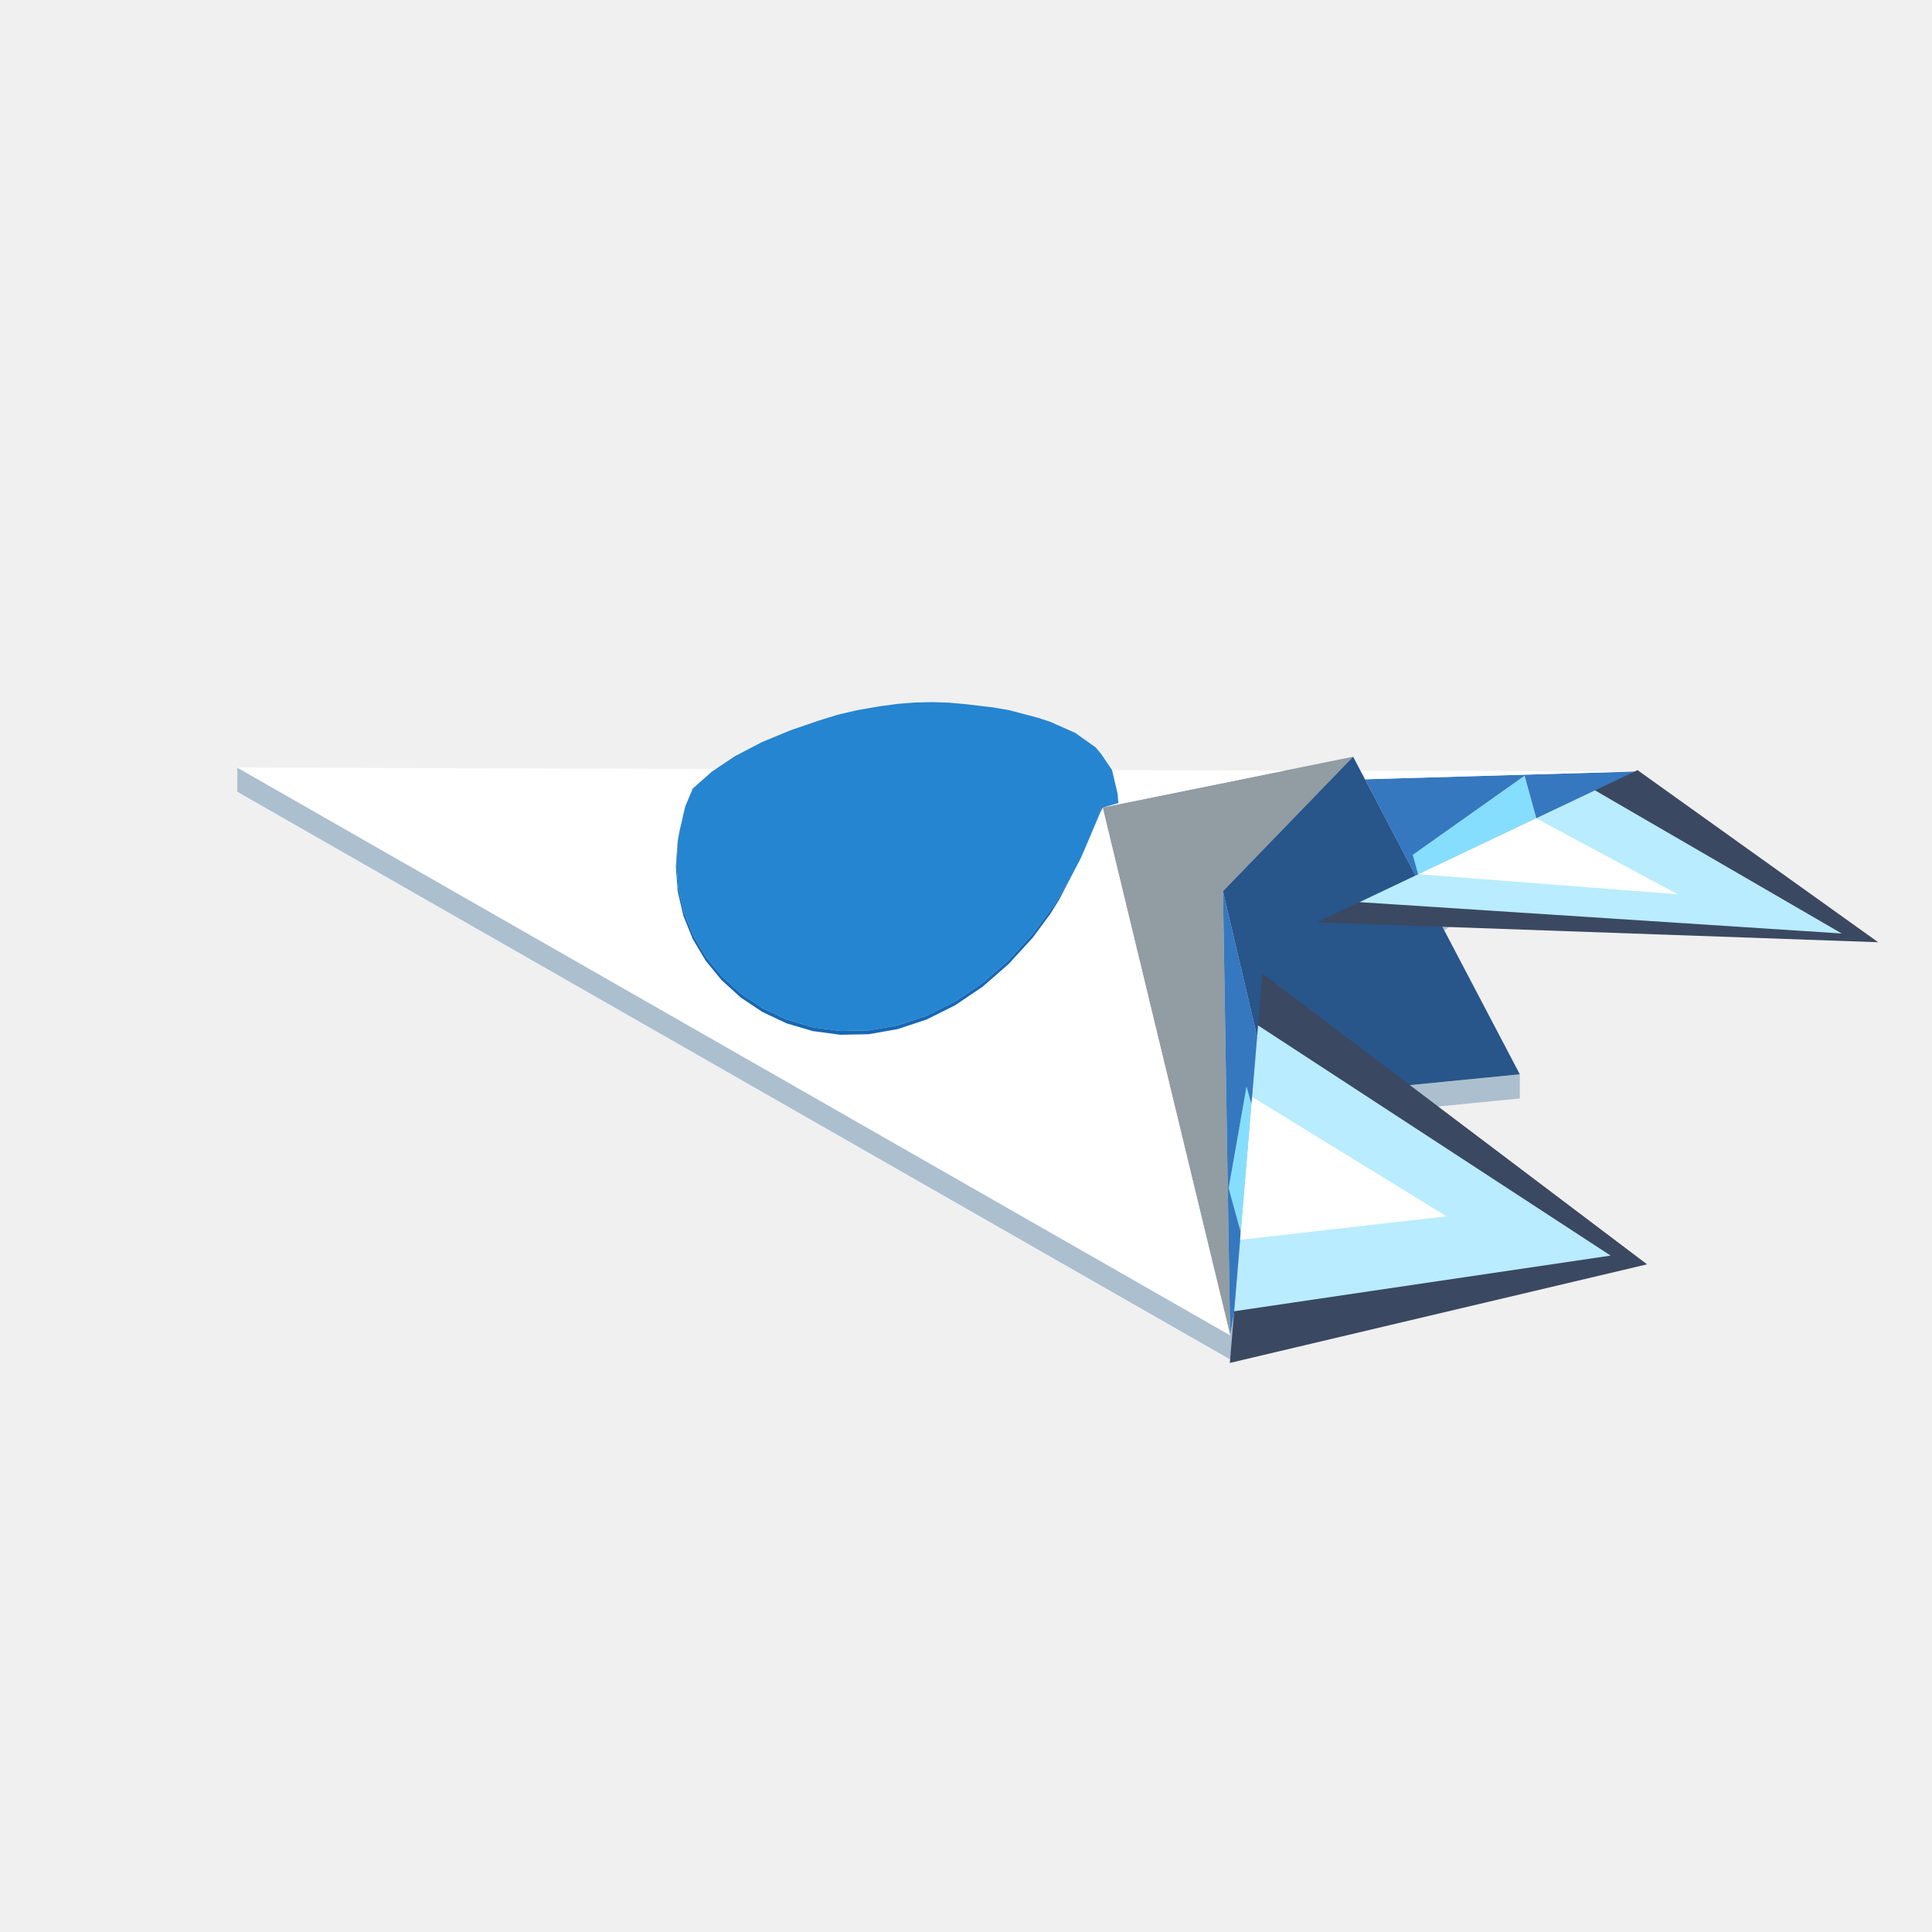
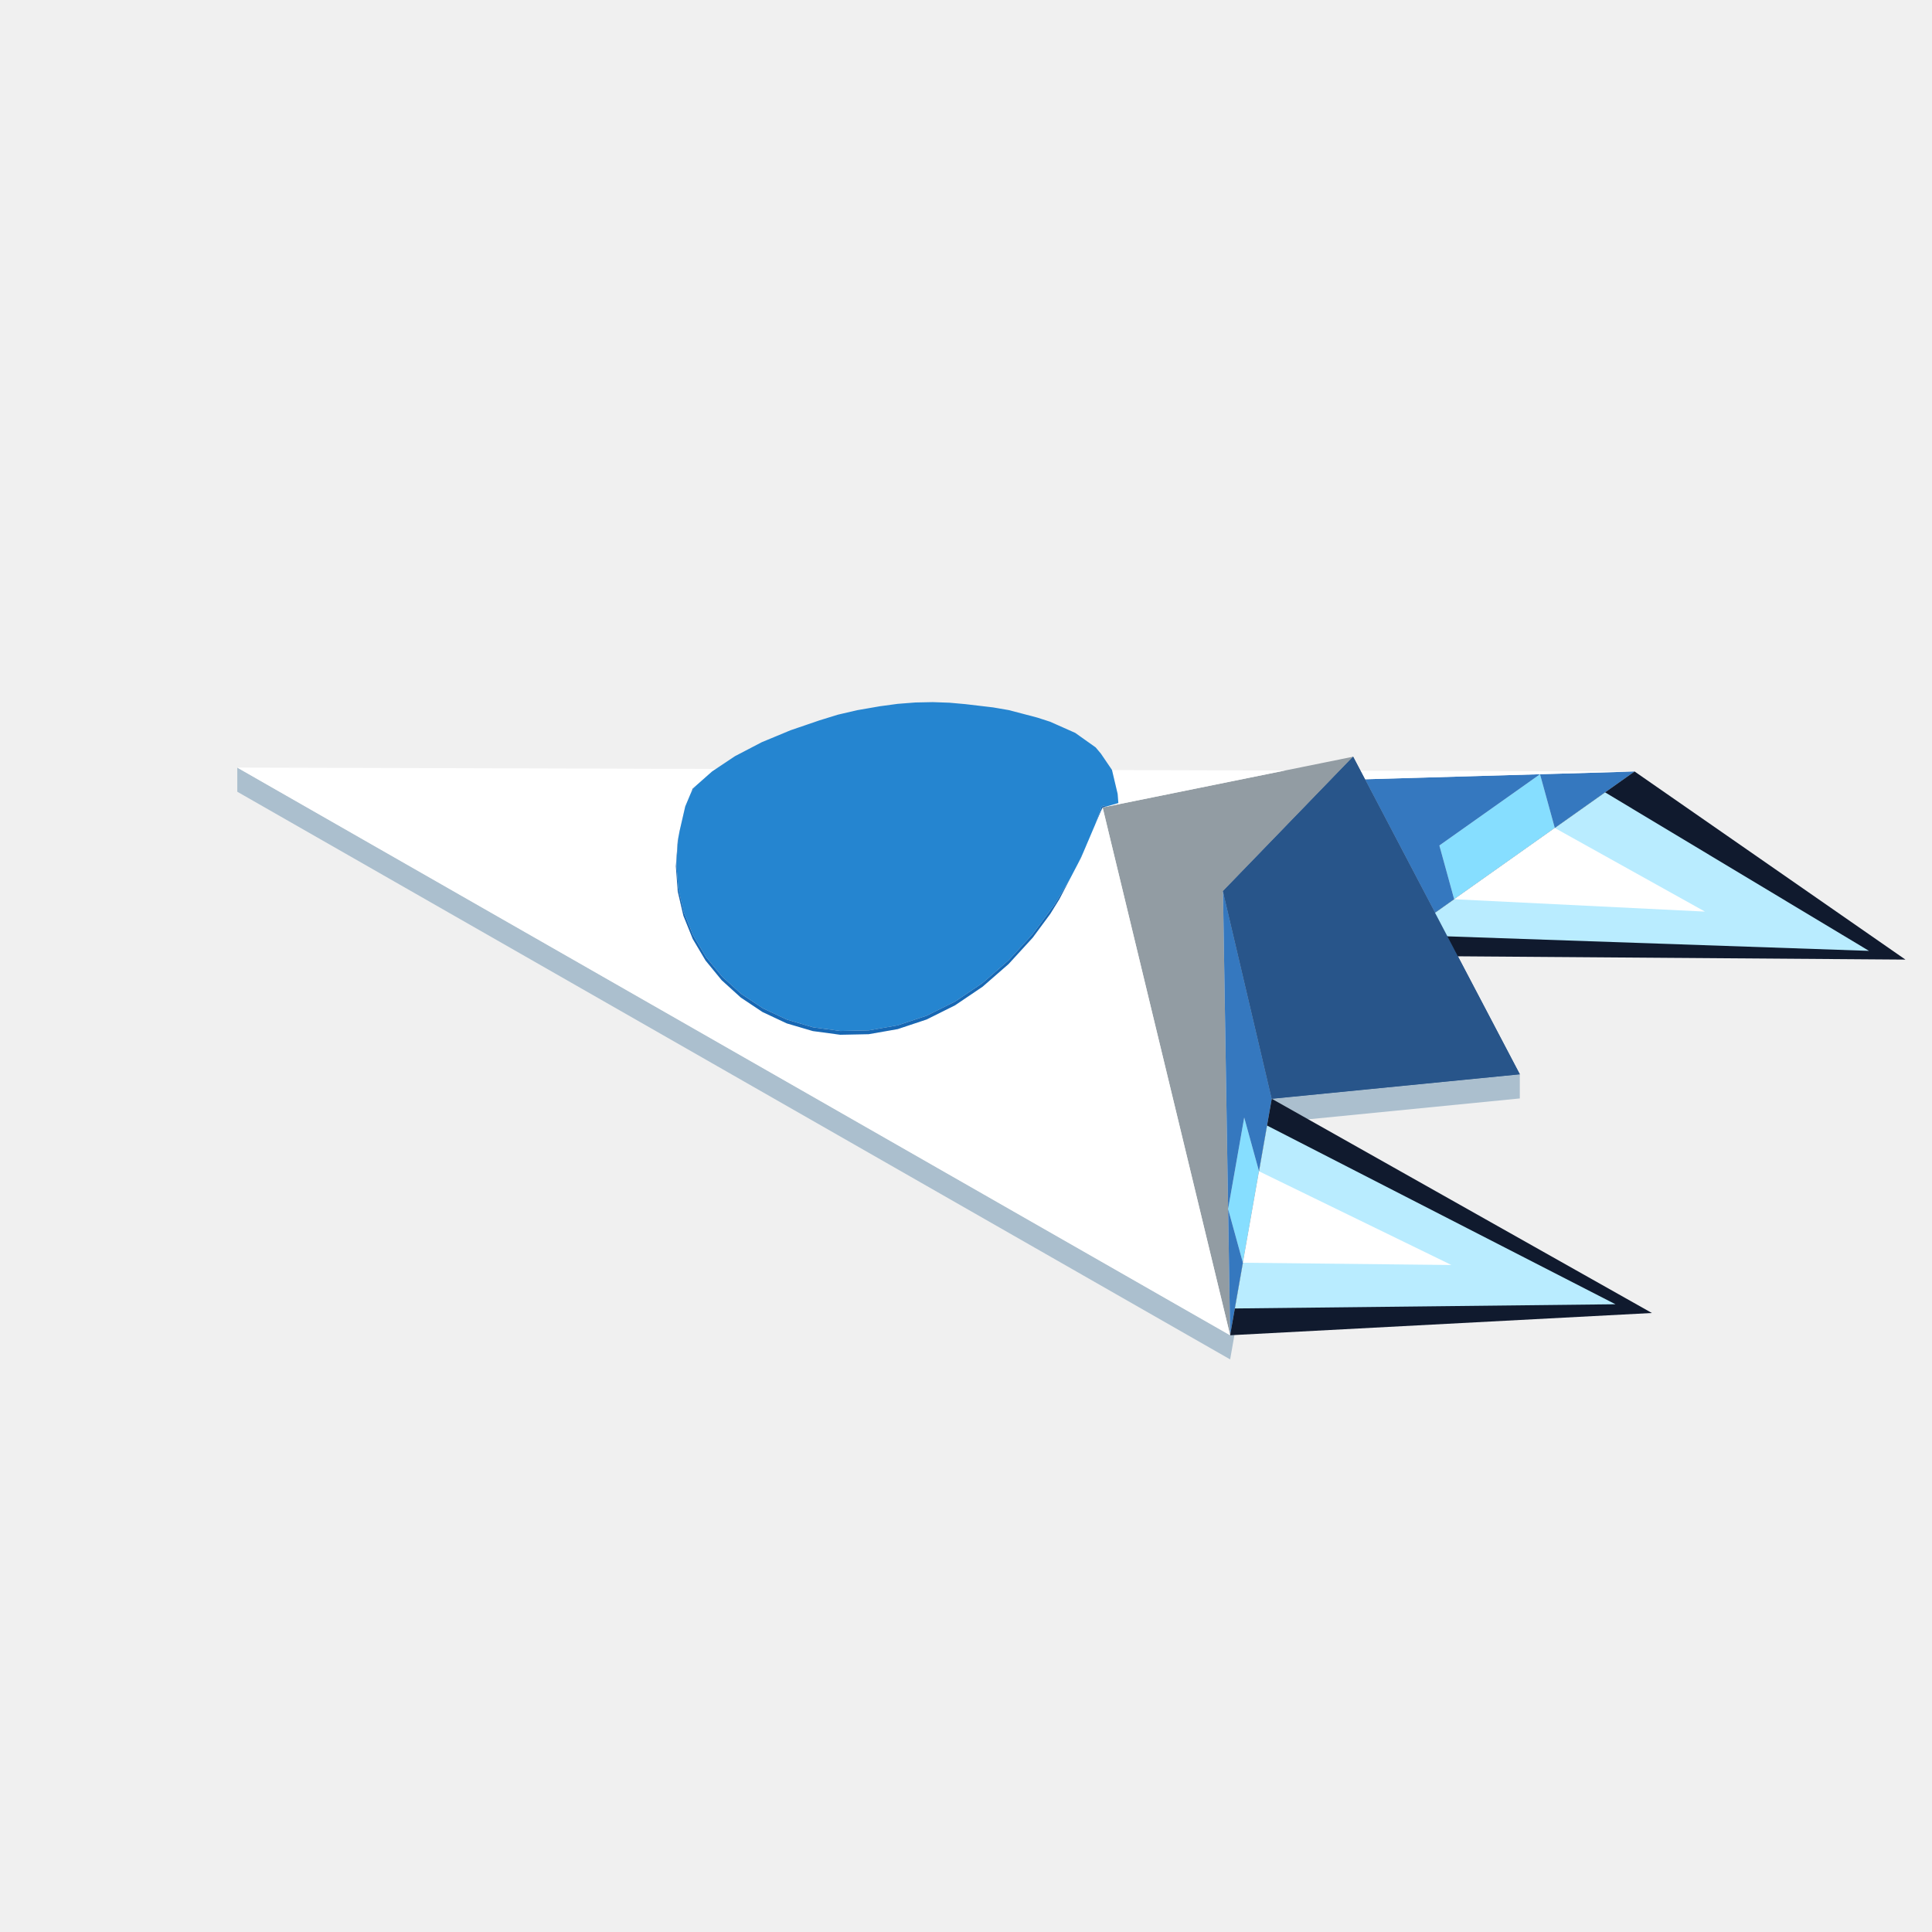
<svg xmlns="http://www.w3.org/2000/svg" width="96" height="96" viewBox="0 0 96 96">
-   <path fill="#86deff" d="M61.94,53.991L62.757,56.959L62.769,57.004L61.899,61.946L61.88,62.053L61.868,62.008L61.148,59.391L61.125,59.306L61.052,59.04L61.125,58.625L61.147,58.498ZM75.757,38.544L75.853,38.895L76.573,41.511L76.6,41.608L71.306,45.355L71.262,45.271L71.251,45.251L70.647,44.1L70.201,42.477L75.16,38.966Z" />
-   <path fill="#abbfce" d="M62.009,62.521L61.125,67.548L50.352,61.389L11.791,39.341L11.791,38.141L50.352,60.189L61.125,66.348L61.88,62.053L61.899,61.946L62.769,57.004L63.193,54.597L75.519,53.381L75.519,54.581L63.193,55.797L62.898,57.472ZM81.222,38.336L81.222,39.535L76.876,42.612L71.765,46.23L71.646,46.003L71.306,45.355L76.6,41.608Z" />
+   <path fill="#abbfce" d="M63.193,55.797L61.125,67.548L50.352,61.389L11.791,39.341L11.791,38.141L50.352,60.189L61.125,66.348L63.193,54.597L75.519,53.381L75.519,54.581ZM81.222,38.336L81.222,39.535L71.765,46.23L71.646,46.003L71.306,45.355Z" />
  <path fill="#929ca3" d="M54.795,40.148L54.789,40.124L54.803,40.121L55.014,40.078L55.442,39.991L56.171,39.843L57.36,39.602L59.321,39.205L59.566,39.155L62.733,38.513L63.895,38.277L67.236,37.6L64.122,40.817L60.77,44.28L60.775,44.604L60.817,47.227L61.125,66.348L58.527,55.594L57.227,50.216L55.885,44.659L55.171,41.706L54.897,40.57Z" />
-   <path fill="#3578bf" d="M60.817,47.227L60.77,44.28L61.099,45.682L61.131,45.82L62.416,51.289L63.193,54.597L62.769,57.004L62.757,56.959L61.94,53.991L61.147,58.498L61.125,58.625L61.115,58.679L61.052,59.04L61.116,59.274L61.125,59.306L61.868,62.008L61.88,62.053L61.125,66.348L61.004,58.869ZM75.852,38.89L75.757,38.544L75.168,38.961L75.16,38.966L70.201,42.477L70.647,44.1L69.905,42.686L68.323,39.672L68.321,39.668L68.292,39.612L67.825,38.722L68.292,38.709L75.743,38.494L75.831,38.491L81.222,38.336L81.214,38.341L76.6,41.608L76.573,41.511L75.853,38.895Z" />
-   <path fill="#ffffff" d="M13.483,39.108L11.791,38.141L16.258,38.153L19.089,38.161L22.362,38.17L24.73,38.177L26.585,38.182L26.635,38.182L28.403,38.187L30.706,38.194L32.699,38.2L34.309,38.204L34.466,38.204L34.957,38.206L35.354,38.207L35.525,38.207L35.571,38.208L35.51,38.248L35.446,38.291L35.385,38.332L35.374,38.341L35.089,38.593L34.945,38.721L34.904,38.757L34.881,38.778L34.816,38.835L34.769,38.877L34.732,38.91L34.689,38.948L34.619,39.01L34.578,39.046L34.562,39.06L34.555,39.066L34.539,39.08L34.532,39.087L34.494,39.12L34.485,39.129L34.483,39.131L34.449,39.161L34.439,39.169L34.439,39.169L34.424,39.183L34.422,39.183L34.422,39.183L34.422,39.184L34.421,39.184L34.42,39.184L34.422,39.184L34.362,39.326L34.314,39.442L34.31,39.452L34.249,39.596L34.108,39.933L34.104,39.942L34.049,40.072L34.049,40.071L34.049,40.072L34.049,40.072L34.048,40.075L34.018,40.208L34.005,40.264L33.994,40.31L33.988,40.337L33.951,40.5L33.939,40.55L33.925,40.614L33.886,40.78L33.885,40.786L33.873,40.836L33.842,40.972L33.77,41.282L33.705,41.624L33.699,41.656L33.677,41.77L33.653,42.099L33.65,42.138L33.616,42.6L33.602,42.783L33.583,43.047L33.677,44.297L33.877,45.153L33.934,45.4L33.958,45.505L34.309,46.374L34.422,46.655L34.938,47.525L35.059,47.729L35.707,48.519L35.861,48.707L36.811,49.568L37.895,50.29L39.094,50.852L40.387,51.233L41.753,51.417L43.167,51.388L44.382,51.175L44.391,51.174L44.605,51.136L45.782,50.745L45.797,50.739L46.044,50.657L46.056,50.651L47.153,50.104L47.178,50.092L47.458,49.952L47.479,49.938L48.477,49.264L48.513,49.239L48.824,49.029L48.851,49.005L49.686,48.278L49.77,48.204L50.117,47.902L50.151,47.864L50.836,47.115L50.945,46.996L51.316,46.591L51.366,46.523L51.877,45.83L51.986,45.683L52.012,45.649L52.185,45.414L52.19,45.408L52.397,45.073L52.433,45.015L52.489,44.924L52.525,44.866L52.636,44.686L52.978,44.032L53.339,43.34L53.533,42.969L53.715,42.62L53.803,42.414L53.817,42.381L53.885,42.221L53.939,42.094L53.991,41.973L54.016,41.913L54.081,41.762L54.132,41.642L54.199,41.485L54.319,41.202L54.365,41.094L54.381,41.056L54.4,41.012L54.426,40.951L54.515,40.741L54.53,40.707L54.543,40.676L54.545,40.672L54.606,40.527L54.666,40.386L54.697,40.315L54.701,40.305L54.71,40.287L54.737,40.231L54.789,40.124L54.795,40.148L54.811,40.215L54.823,40.265L54.835,40.313L54.855,40.397L54.862,40.425L54.897,40.57L54.978,40.904L55.045,41.183L55.103,41.425L55.119,41.49L55.142,41.586L55.144,41.592L55.171,41.706L55.864,44.571L55.885,44.659L57.227,50.216L58.527,55.594L61.125,66.348L59.263,65.284L54.731,62.692L51.8,61.017L50.352,60.189L49.73,59.833L49.524,59.715L48.417,59.082L48.226,58.973L48.191,58.953L48.159,58.934L47.872,58.771L47.856,58.761L47.043,58.297L46.912,58.222L46.602,58.045L46.34,57.895L46.226,57.83L45.876,57.629L45.163,57.222L44.952,57.101L44.605,56.903L44.095,56.611L43.273,56.141L43.029,56.002L42.461,55.677L41.636,55.205L40.773,54.711L39.822,54.168L38.675,53.512L36.992,52.55L36.437,52.233L33.726,50.682L33.432,50.514L32.823,50.166L32.815,50.161L32.686,50.088L32.679,50.084L32.596,50.036L32.448,49.952L32.389,49.918L32.389,49.918L32.362,49.903L32.224,49.824L32.184,49.801L32.01,49.701L31.985,49.687L31.973,49.68L31.951,49.667L31.946,49.665L31.901,49.639L31.744,49.549L31.617,49.477L31.392,49.348L31.38,49.341L31.354,49.326L31.313,49.303L31.194,49.235L31.174,49.223L31.154,49.212L31.125,49.196L30.886,49.058L30.791,49.005L30.642,48.919L30.592,48.891L30.57,48.878L30.539,48.86L30.523,48.851L30.396,48.778L30.395,48.778L30.339,48.746L30.336,48.744L30.293,48.719L30.273,48.708L30.238,48.688L29.914,48.503L29.744,48.406L29.727,48.396L29.715,48.389L29.592,48.318L29.451,48.238L29.383,48.199L29.191,48.09L29.089,48.031L28.841,47.889L28.828,47.882L28.518,47.705L28.468,47.676L28.276,47.566L28.276,47.566L28.275,47.566L28.247,47.549L28.221,47.535L28.113,47.473L27.952,47.381L27.934,47.37L27.836,47.315L27.725,47.251L27.718,47.247L27.517,47.132L27.493,47.119L27.486,47.115L27.349,47.036L27.24,46.974L27.14,46.917L27.128,46.91L26.998,46.835L26.942,46.803L26.577,46.595L26.413,46.501L26.351,46.465L26.173,46.364L26.131,46.34L26.054,46.296L26.027,46.281L25.702,46.094L25.647,46.063L25.541,46.002L25.496,45.977L25.488,45.972L25.417,45.932L25.166,45.788L25.049,45.721L24.811,45.585L24.725,45.536L24.561,45.442L24.494,45.404L24.391,45.345L24.389,45.344L23.927,45.08L23.88,45.053L23.555,44.867L23.278,44.709L23.192,44.66L22.984,44.54L22.922,44.505L22.888,44.486L22.808,44.44L22.646,44.347L22.571,44.304L22.565,44.301L22.471,44.247L22.437,44.228L22.369,44.188L22.334,44.169L22.301,44.15L22.195,44.089L21.963,43.956L21.655,43.781L21.597,43.747L21.372,43.619L20.916,43.358L20.573,43.162L20.288,42.999L20.184,42.94L19.917,42.787L19.04,42.285L18.594,42.031L17.888,41.627L17.475,41.39L16.88,41.05L16.485,40.824L13.992,39.399L13.755,39.264ZM54.789,40.124L54.818,40.114L54.929,40.088L54.964,40.078L55.101,40.039L55.22,40.005L55.246,39.997L55.311,39.978L55.492,39.926L55.571,39.904L55.571,39.902L55.567,39.861L55.562,39.801L55.561,39.786L55.558,39.747L55.557,39.729L55.556,39.72L55.553,39.688L55.553,39.679L55.548,39.617L55.542,39.547L55.535,39.454L55.534,39.442L55.519,39.381L55.499,39.296L55.497,39.287L55.492,39.267L55.476,39.199L55.466,39.155L55.458,39.124L55.436,39.031L55.433,39.019L55.431,39.007L55.426,38.986L55.425,38.985L55.424,38.978L55.422,38.971L55.421,38.966L55.404,38.894L55.385,38.813L55.384,38.812L55.352,38.675L55.352,38.673L55.345,38.646L55.345,38.644L55.331,38.588L55.326,38.566L55.315,38.517L55.3,38.454L55.296,38.44L55.277,38.358L55.266,38.311L55.26,38.288L55.255,38.268L55.254,38.263L55.257,38.263L55.261,38.263L55.678,38.264L55.704,38.264L55.906,38.264L56.462,38.266L59.359,38.274L63.849,38.287L63.46,38.366L62.538,38.553L61.639,38.735L60.765,38.912L59.923,39.083L59.566,39.155L59.321,39.205L59.12,39.245L58.363,39.399L57.655,39.542L56.998,39.676L56.39,39.799L55.829,39.913L55.746,39.929L55.575,39.964L55.545,39.97L55.54,39.971L55.496,39.98L55.417,39.996L55.31,40.018L55.304,40.019L55.251,40.03L55.223,40.036L55.032,40.074L54.98,40.085L54.846,40.112ZM68.292,38.709L67.825,38.722L67.778,38.634L67.639,38.369L67.602,38.297L68.292,38.299L81.222,38.336L79.688,38.38L75.831,38.491L75.743,38.494L69.798,38.665Z" />
-   <path fill="#28558a" d="M67.236,37.6L75.519,53.381L71.908,53.737L63.193,54.597L62.416,51.289L61.131,45.82L61.099,45.682L60.77,44.28L61.097,43.942L61.129,43.909L63.193,41.777L64.122,40.817L64.288,40.645L65.949,38.929Z" />
+   <path fill="#86deff" d="M61.117,60.414L61.024,60.074L61.116,59.548L61.125,59.5L61.824,55.529L62.559,58.2L61.759,62.745L61.125,60.44ZM71.522,42.011L75.944,38.881L76.522,38.471L76.616,38.811L77.257,41.142L72.257,44.682Z" />
+   <path fill="#3578bf" d="M60.817,47.227L60.77,44.28L61.099,45.682L63.193,54.597L62.559,58.2L61.824,55.529L61.125,59.5L61.116,59.548L61.024,60.074ZM61.125,66.348L61.024,60.074L61.117,60.414L61.125,60.44L61.759,62.745ZM76.616,38.811L76.522,38.471L81.222,38.336L77.257,41.142ZM67.825,38.722L68.292,38.709L76.522,38.471L75.944,38.881L71.522,42.011L72.257,44.682L71.306,45.355L70.085,43.028L68.321,39.668L68.292,39.612Z" />
+   <path fill="#ffffff" d="M13.483,39.108L11.791,38.141L16.258,38.153L19.089,38.161L22.362,38.17L24.73,38.177L26.585,38.182L26.635,38.182L28.403,38.187L30.706,38.194L32.699,38.2L34.309,38.204L34.466,38.204L34.957,38.206L35.354,38.207L35.525,38.207L35.571,38.208L35.51,38.248L35.446,38.291L35.385,38.332L35.374,38.341L35.089,38.593L34.945,38.721L34.904,38.757L34.881,38.778L34.816,38.835L34.769,38.877L34.732,38.91L34.689,38.948L34.619,39.01L34.578,39.046L34.562,39.06L34.555,39.066L34.539,39.08L34.532,39.087L34.494,39.12L34.485,39.129L34.483,39.131L34.449,39.161L34.439,39.169L34.439,39.169L34.424,39.183L34.422,39.183L34.422,39.183L34.422,39.184L34.421,39.184L34.42,39.184L34.422,39.184L34.362,39.326L34.314,39.442L34.31,39.452L34.249,39.596L34.108,39.933L34.104,39.942L34.049,40.072L34.049,40.071L34.049,40.072L34.049,40.072L34.048,40.075L34.018,40.208L34.005,40.264L33.994,40.31L33.988,40.337L33.951,40.5L33.939,40.55L33.925,40.614L33.886,40.78L33.885,40.786L33.873,40.836L33.842,40.972L33.77,41.282L33.705,41.624L33.699,41.656L33.677,41.77L33.653,42.099L33.65,42.138L33.616,42.6L33.602,42.783L33.583,43.047L33.677,44.297L33.877,45.153L33.934,45.4L33.958,45.505L34.309,46.374L34.422,46.655L34.938,47.525L35.059,47.729L35.707,48.519L35.861,48.707L36.811,49.568L37.895,50.29L39.094,50.852L40.387,51.233L41.753,51.417L43.167,51.388L44.382,51.175L44.391,51.174L44.605,51.136L45.782,50.745L45.797,50.739L46.044,50.657L46.056,50.651L47.153,50.104L47.178,50.092L47.458,49.952L47.479,49.938L48.477,49.264L48.513,49.239L48.824,49.029L48.851,49.005L49.686,48.278L49.77,48.204L50.117,47.902L50.151,47.864L50.836,47.115L50.945,46.996L51.316,46.591L51.366,46.523L51.877,45.83L51.986,45.683L52.012,45.649L52.185,45.414L52.19,45.408L52.397,45.073L52.433,45.015L52.489,44.924L52.525,44.866L52.636,44.686L52.978,44.032L53.339,43.34L53.533,42.969L53.715,42.62L53.803,42.414L53.817,42.381L53.885,42.221L53.939,42.094L53.991,41.973L54.016,41.913L54.081,41.762L54.132,41.642L54.199,41.485L54.319,41.202L54.365,41.094L54.381,41.056L54.4,41.012L54.426,40.951L54.515,40.741L54.53,40.707L54.543,40.676L54.545,40.672L54.606,40.527L54.666,40.386L54.697,40.315L54.701,40.305L54.71,40.287L54.737,40.231L54.789,40.124L54.795,40.148L54.811,40.215L54.823,40.265L54.835,40.313L54.855,40.397L54.862,40.425L54.897,40.57L54.978,40.904L55.045,41.183L55.103,41.425L55.119,41.49L55.142,41.586L55.144,41.592L55.171,41.706L55.864,44.571L55.885,44.659L57.227,50.216L58.527,55.594L61.125,66.348L59.263,65.284L54.731,62.692L51.8,61.017L50.352,60.189L49.73,59.833L49.524,59.715L48.417,59.082L48.226,58.973L48.191,58.953L48.159,58.934L47.872,58.771L47.856,58.761L47.043,58.297L46.912,58.222L46.602,58.045L46.34,57.895L46.226,57.83L45.876,57.629L45.163,57.222L44.952,57.101L44.605,56.903L44.095,56.611L43.273,56.141L43.029,56.002L42.461,55.677L41.636,55.205L40.773,54.711L39.822,54.168L38.675,53.512L36.992,52.55L36.437,52.233L33.726,50.682L33.432,50.514L32.823,50.166L32.815,50.161L32.686,50.088L32.679,50.084L32.596,50.036L32.448,49.952L32.389,49.918L32.389,49.918L32.362,49.903L32.224,49.824L32.184,49.801L32.01,49.701L31.985,49.687L31.973,49.68L31.951,49.667L31.946,49.665L31.901,49.639L31.744,49.549L31.617,49.477L31.392,49.348L31.38,49.341L31.354,49.326L31.313,49.303L31.194,49.235L31.174,49.223L31.154,49.212L31.125,49.196L30.886,49.058L30.791,49.005L30.642,48.919L30.592,48.891L30.57,48.878L30.539,48.86L30.523,48.851L30.396,48.778L30.395,48.778L30.339,48.746L30.336,48.744L30.293,48.719L30.273,48.708L30.238,48.688L29.914,48.503L29.744,48.406L29.727,48.396L29.715,48.389L29.592,48.318L29.451,48.238L29.383,48.199L29.191,48.09L29.089,48.031L28.841,47.889L28.828,47.882L28.518,47.705L28.468,47.676L28.276,47.566L28.276,47.566L28.275,47.566L28.247,47.549L28.221,47.535L28.113,47.473L27.952,47.381L27.934,47.37L27.836,47.315L27.725,47.251L27.718,47.247L27.517,47.132L27.493,47.119L27.486,47.115L27.349,47.036L27.24,46.974L27.14,46.917L27.128,46.91L26.998,46.835L26.942,46.803L26.577,46.595L26.413,46.501L26.351,46.465L26.173,46.364L26.131,46.34L26.054,46.296L26.027,46.281L25.702,46.094L25.647,46.063L25.541,46.002L25.496,45.977L25.488,45.972L25.417,45.932L25.166,45.788L25.049,45.721L24.811,45.585L24.725,45.536L24.561,45.442L24.494,45.404L24.391,45.345L24.389,45.344L23.927,45.08L23.88,45.053L23.555,44.867L23.278,44.709L23.192,44.66L22.984,44.54L22.922,44.505L22.888,44.486L22.808,44.44L22.646,44.347L22.571,44.304L22.565,44.301L22.471,44.247L22.437,44.228L22.369,44.188L22.334,44.169L22.301,44.15L22.195,44.089L21.963,43.956L21.655,43.781L21.597,43.747L21.372,43.619L20.916,43.358L20.573,43.162L20.288,42.999L20.184,42.94L19.917,42.787L19.04,42.285L18.594,42.031L17.888,41.627L17.475,41.39L16.88,41.05L16.485,40.824L13.992,39.399L13.755,39.264ZM54.789,40.124L54.818,40.114L54.929,40.088L54.964,40.078L55.101,40.039L55.22,40.005L55.246,39.997L55.311,39.978L55.492,39.926L55.571,39.904L55.571,39.902L55.567,39.861L55.562,39.801L55.561,39.786L55.558,39.747L55.557,39.729L55.556,39.72L55.553,39.688L55.553,39.679L55.548,39.617L55.542,39.547L55.535,39.454L55.534,39.442L55.519,39.381L55.499,39.296L55.497,39.287L55.492,39.267L55.476,39.199L55.466,39.155L55.458,39.124L55.436,39.031L55.433,39.019L55.431,39.007L55.426,38.986L55.425,38.985L55.424,38.978L55.422,38.971L55.421,38.966L55.404,38.894L55.385,38.813L55.384,38.812L55.352,38.675L55.352,38.673L55.345,38.646L55.345,38.644L55.331,38.588L55.326,38.566L55.315,38.517L55.3,38.454L55.296,38.44L55.277,38.358L55.266,38.311L55.26,38.288L55.255,38.268L55.254,38.263L55.257,38.263L55.261,38.263L55.678,38.264L55.704,38.264L55.906,38.264L56.462,38.266L59.359,38.274L63.849,38.287L63.46,38.366L62.538,38.553L61.639,38.735L60.765,38.912L59.923,39.083L59.566,39.155L59.321,39.205L59.12,39.245L58.363,39.399L57.655,39.542L56.998,39.676L56.39,39.799L55.829,39.913L55.746,39.929L55.575,39.964L55.545,39.97L55.54,39.971L55.496,39.98L55.417,39.996L55.31,40.018L55.304,40.019L55.251,40.03L55.223,40.036L55.032,40.074L54.98,40.085L54.846,40.112ZM68.292,38.709L67.825,38.722L67.778,38.634L67.639,38.369L67.602,38.297L68.292,38.299L81.222,38.336L79.688,38.38L76.522,38.471L69.798,38.665Z" />
+   <path fill="#28558a" d="M67.236,37.6L75.519,53.381L71.908,53.737L63.193,54.597L61.099,45.682L60.77,44.28L61.097,43.942L63.193,41.777L64.122,40.817L65.949,38.929Z" />
  <path fill="#2585d0" d="M54.749,40.069L54.748,40.069L54.73,40.097L54.715,40.116L54.708,40.126L54.713,40.144L54.711,40.175L54.686,40.245L54.544,40.63L54.426,40.951L54.379,41.062L54.365,41.094L54.319,41.202L54.306,41.232L54.175,41.541L54.132,41.642L54.081,41.762L54.016,41.913L53.963,42.038L53.949,42.072L53.831,42.349L53.676,42.674L53.635,42.761L53.629,42.773L53.556,42.925L53.339,43.34L53.178,43.648L52.918,44.084L52.768,44.336L52.506,44.773L52.391,44.958L51.454,46.226L51.307,46.419L50.292,47.529L50.109,47.725L49.032,48.664L48.817,48.848L47.691,49.61L47.454,49.768L47.203,49.892L46.042,50.471L45.789,50.554L44.605,50.949L44.355,50.992L43.169,51.199L42.924,51.204L41.757,51.228L40.63,51.077L40.394,51.045L39.328,50.73L39.102,50.663L38.118,50.202L37.906,50.102L37.02,49.512L36.824,49.382L36.593,49.173L36.051,48.682L35.875,48.522L35.229,47.733L35.076,47.547L34.566,46.689L34.44,46.475L34.076,45.57L33.979,45.329L33.763,44.399L33.701,44.126L33.63,43.194L33.609,42.886L33.677,41.968L33.705,41.624L33.77,41.282L34.049,40.072L34.314,39.442L34.408,39.272L34.453,39.218L34.45,39.172L34.489,39.138L34.5,39.129L34.514,39.117L34.543,39.092L34.555,39.066L34.769,38.877L35.089,38.593L35.385,38.332L35.51,38.248L35.636,38.164L35.64,38.161L35.948,37.956L36.206,37.784L36.516,37.577L36.526,37.57L36.729,37.465L37.038,37.304L37.174,37.233L37.437,37.096L37.855,36.878L38.509,36.607L38.594,36.572L38.993,36.406L39.158,36.337L39.282,36.286L39.655,36.158L39.965,36.053L40.148,35.99L40.708,35.798L40.964,35.719L41.623,35.515L41.9,35.45L42.588,35.29L43.086,35.204L43.546,35.124L43.73,35.092L44.605,34.974L45.481,34.906L46.342,34.888L47.173,34.917L47.961,34.987L49.35,35.151L50.117,35.283L50.789,35.458L51.543,35.657L52.179,35.862L53.425,36.415L54.442,37.137L54.702,37.446L55.253,38.256L55.384,38.812L55.421,38.966L55.458,39.124L55.534,39.442L55.553,39.679L55.553,39.688L55.561,39.786L55.571,39.904L55.537,39.913L55.533,39.915L55.492,39.926L55.311,39.978L55.246,39.997L55.22,40.005L54.964,40.078L54.946,40.071L54.842,40.028L54.797,40.054L54.77,40.065Z" />
  <path fill="#1767b3" d="M54.748,40.069L54.749,40.069L54.77,40.065L54.775,40.063L54.797,40.054L54.842,40.028L54.946,40.071L54.964,40.078L54.929,40.088L54.818,40.114L54.789,40.124L54.697,40.315L54.57,40.612L54.543,40.676L54.515,40.741L54.426,40.951L54.544,40.63L54.686,40.245L54.711,40.175L54.713,40.144L54.708,40.126L54.715,40.116L54.73,40.097ZM36.051,48.682L36.593,49.173L36.824,49.382L37.02,49.512L37.906,50.102L38.118,50.202L39.102,50.663L39.328,50.73L40.394,51.045L40.63,51.077L41.757,51.228L42.924,51.204L43.169,51.199L44.355,50.992L44.605,50.949L45.789,50.554L46.042,50.471L47.203,49.892L47.454,49.768L47.691,49.61L48.817,48.848L49.032,48.664L50.109,47.725L50.292,47.529L51.307,46.419L51.454,46.226L52.391,44.958L52.506,44.773L52.768,44.336L52.918,44.084L53.178,43.648L53.016,43.959L52.941,44.103L52.665,44.631L52.636,44.686L52.629,44.697L52.433,45.015L52.397,45.073L52.19,45.408L52.185,45.414L51.316,46.591L50.151,47.864L50.117,47.902L48.824,49.029L47.458,49.952L46.044,50.657L44.605,51.136L43.167,51.388L41.753,51.417L40.387,51.233L39.094,50.852L37.895,50.29L36.811,49.568L35.861,48.707L35.707,48.519L35.059,47.729L34.422,46.655L33.958,45.505L33.677,44.297L33.583,43.047L33.677,41.77L33.705,41.624L33.677,41.968L33.609,42.886L33.63,43.194L33.701,44.126L33.763,44.399L33.979,45.329L34.076,45.57L34.44,46.475L34.566,46.689L35.076,47.547L35.229,47.733L35.875,48.522ZM34.314,39.442L34.422,39.184L34.42,39.184L34.421,39.184L34.422,39.184L34.422,39.183L34.422,39.183L34.424,39.183L34.449,39.161L34.494,39.12L34.555,39.066L34.543,39.092L34.5,39.129L34.489,39.138L34.45,39.172L34.453,39.218L34.408,39.272ZM53.831,42.349L53.715,42.62L53.685,42.678L53.651,42.744L53.556,42.925L53.629,42.773L53.635,42.761L53.676,42.674Z" />
-   <polygon points="61.11,67.723 81.842,62.824 62.728,48.385" fill="#3b4861" fill-opacity="1" />
-   <polygon points="61.325,65.156 80.031,62.39 62.513,50.952" fill="#b9ecff" fill-opacity="1" />
-   <polygon points="61.622,61.605 71.881,60.439 62.216,54.503" fill="#ffffff" fill-opacity="1" />
-   <polygon points="81.367,38.267 93.325,46.819 65.437,45.831" fill="#3b4861" fill-opacity="1" />
-   <polygon points="79.252,39.271 91.514,46.385 67.552,44.827" fill="#b9ecff" fill-opacity="1" />
-   <polygon points="76.327,40.66 83.364,44.434 70.477,43.438" fill="#ffffff" fill-opacity="1" />
+   <polygon points="61.125,66.348 82.082,65.242 63.193,54.597" fill="#101a2e" fill-opacity="1" />
+   <polygon points="61.359,65.017 80.271,64.808 62.959,55.928" fill="#b9ecff" fill-opacity="1" />
+   <polygon points="61.759,62.745 72.121,62.857 62.559,58.2" fill="#ffffff" fill-opacity="1" />
+   <polygon points="81.222,38.335 94.68,47.682 68.292,47.489" fill="#101a2e" fill-opacity="1" />
+   <polygon points="79.757,39.372 92.869,47.248 69.757,46.452" fill="#b9ecff" fill-opacity="1" />
+   <polygon points="77.257,41.142 84.719,45.297 72.257,44.682" fill="#ffffff" fill-opacity="1" />
+   <path fill="#28558a" d="M67.236,37.6L75.519,53.381L63.193,54.597L60.77,44.28Z" />
</svg>
